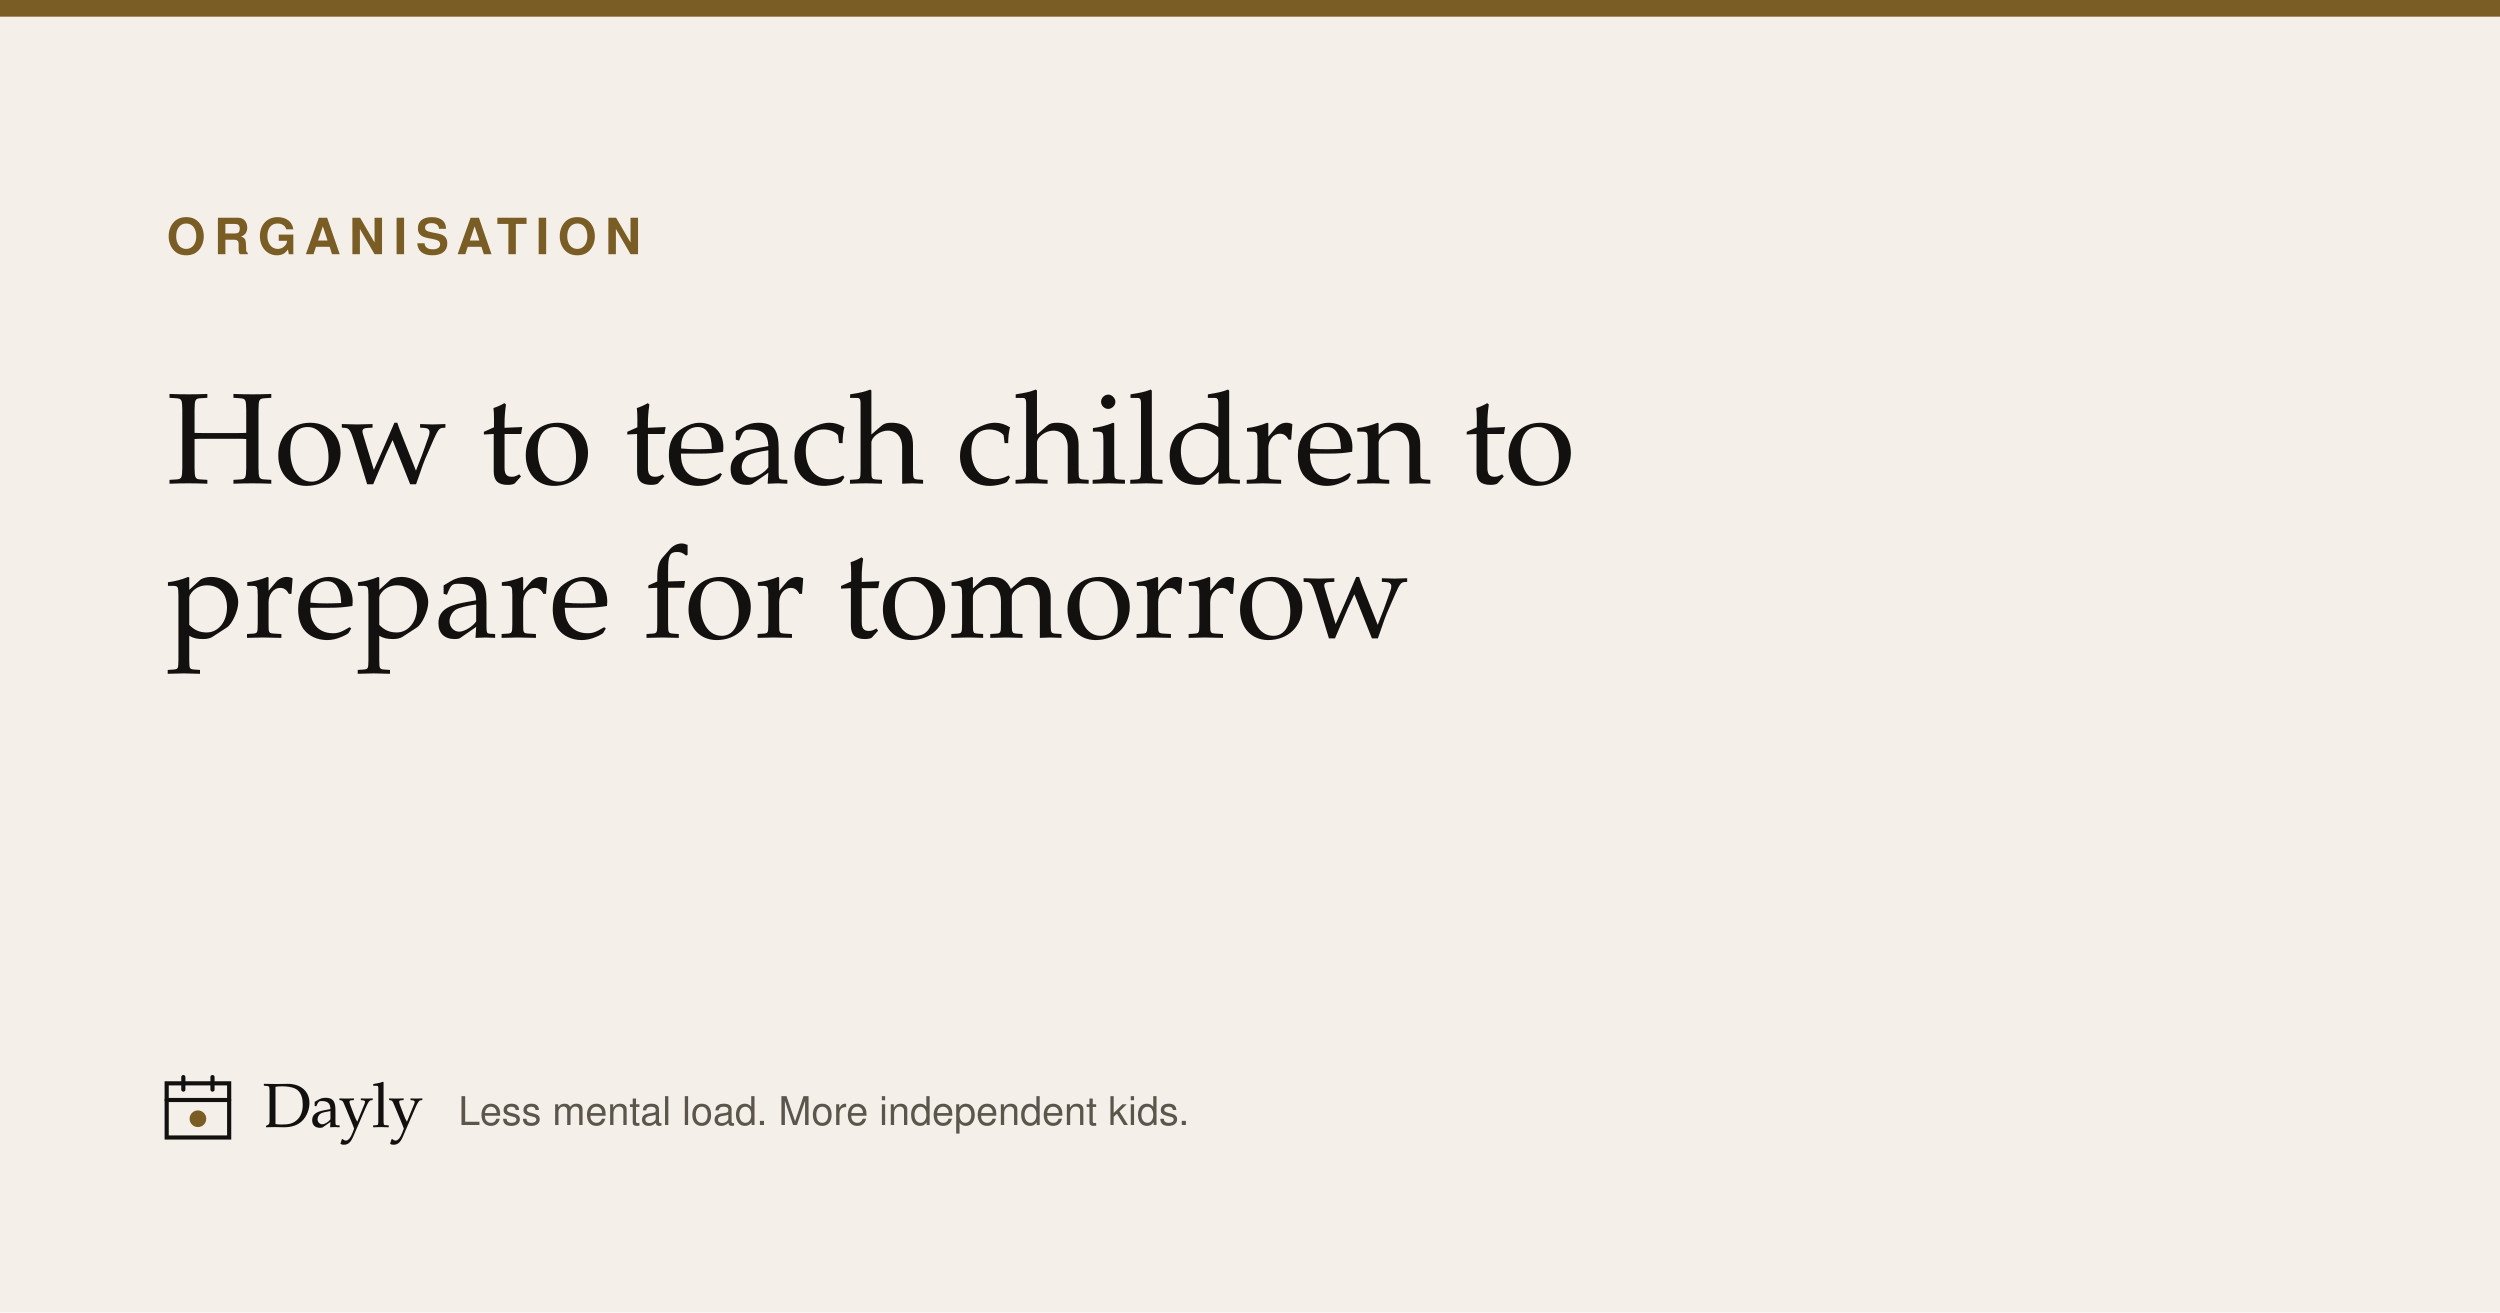
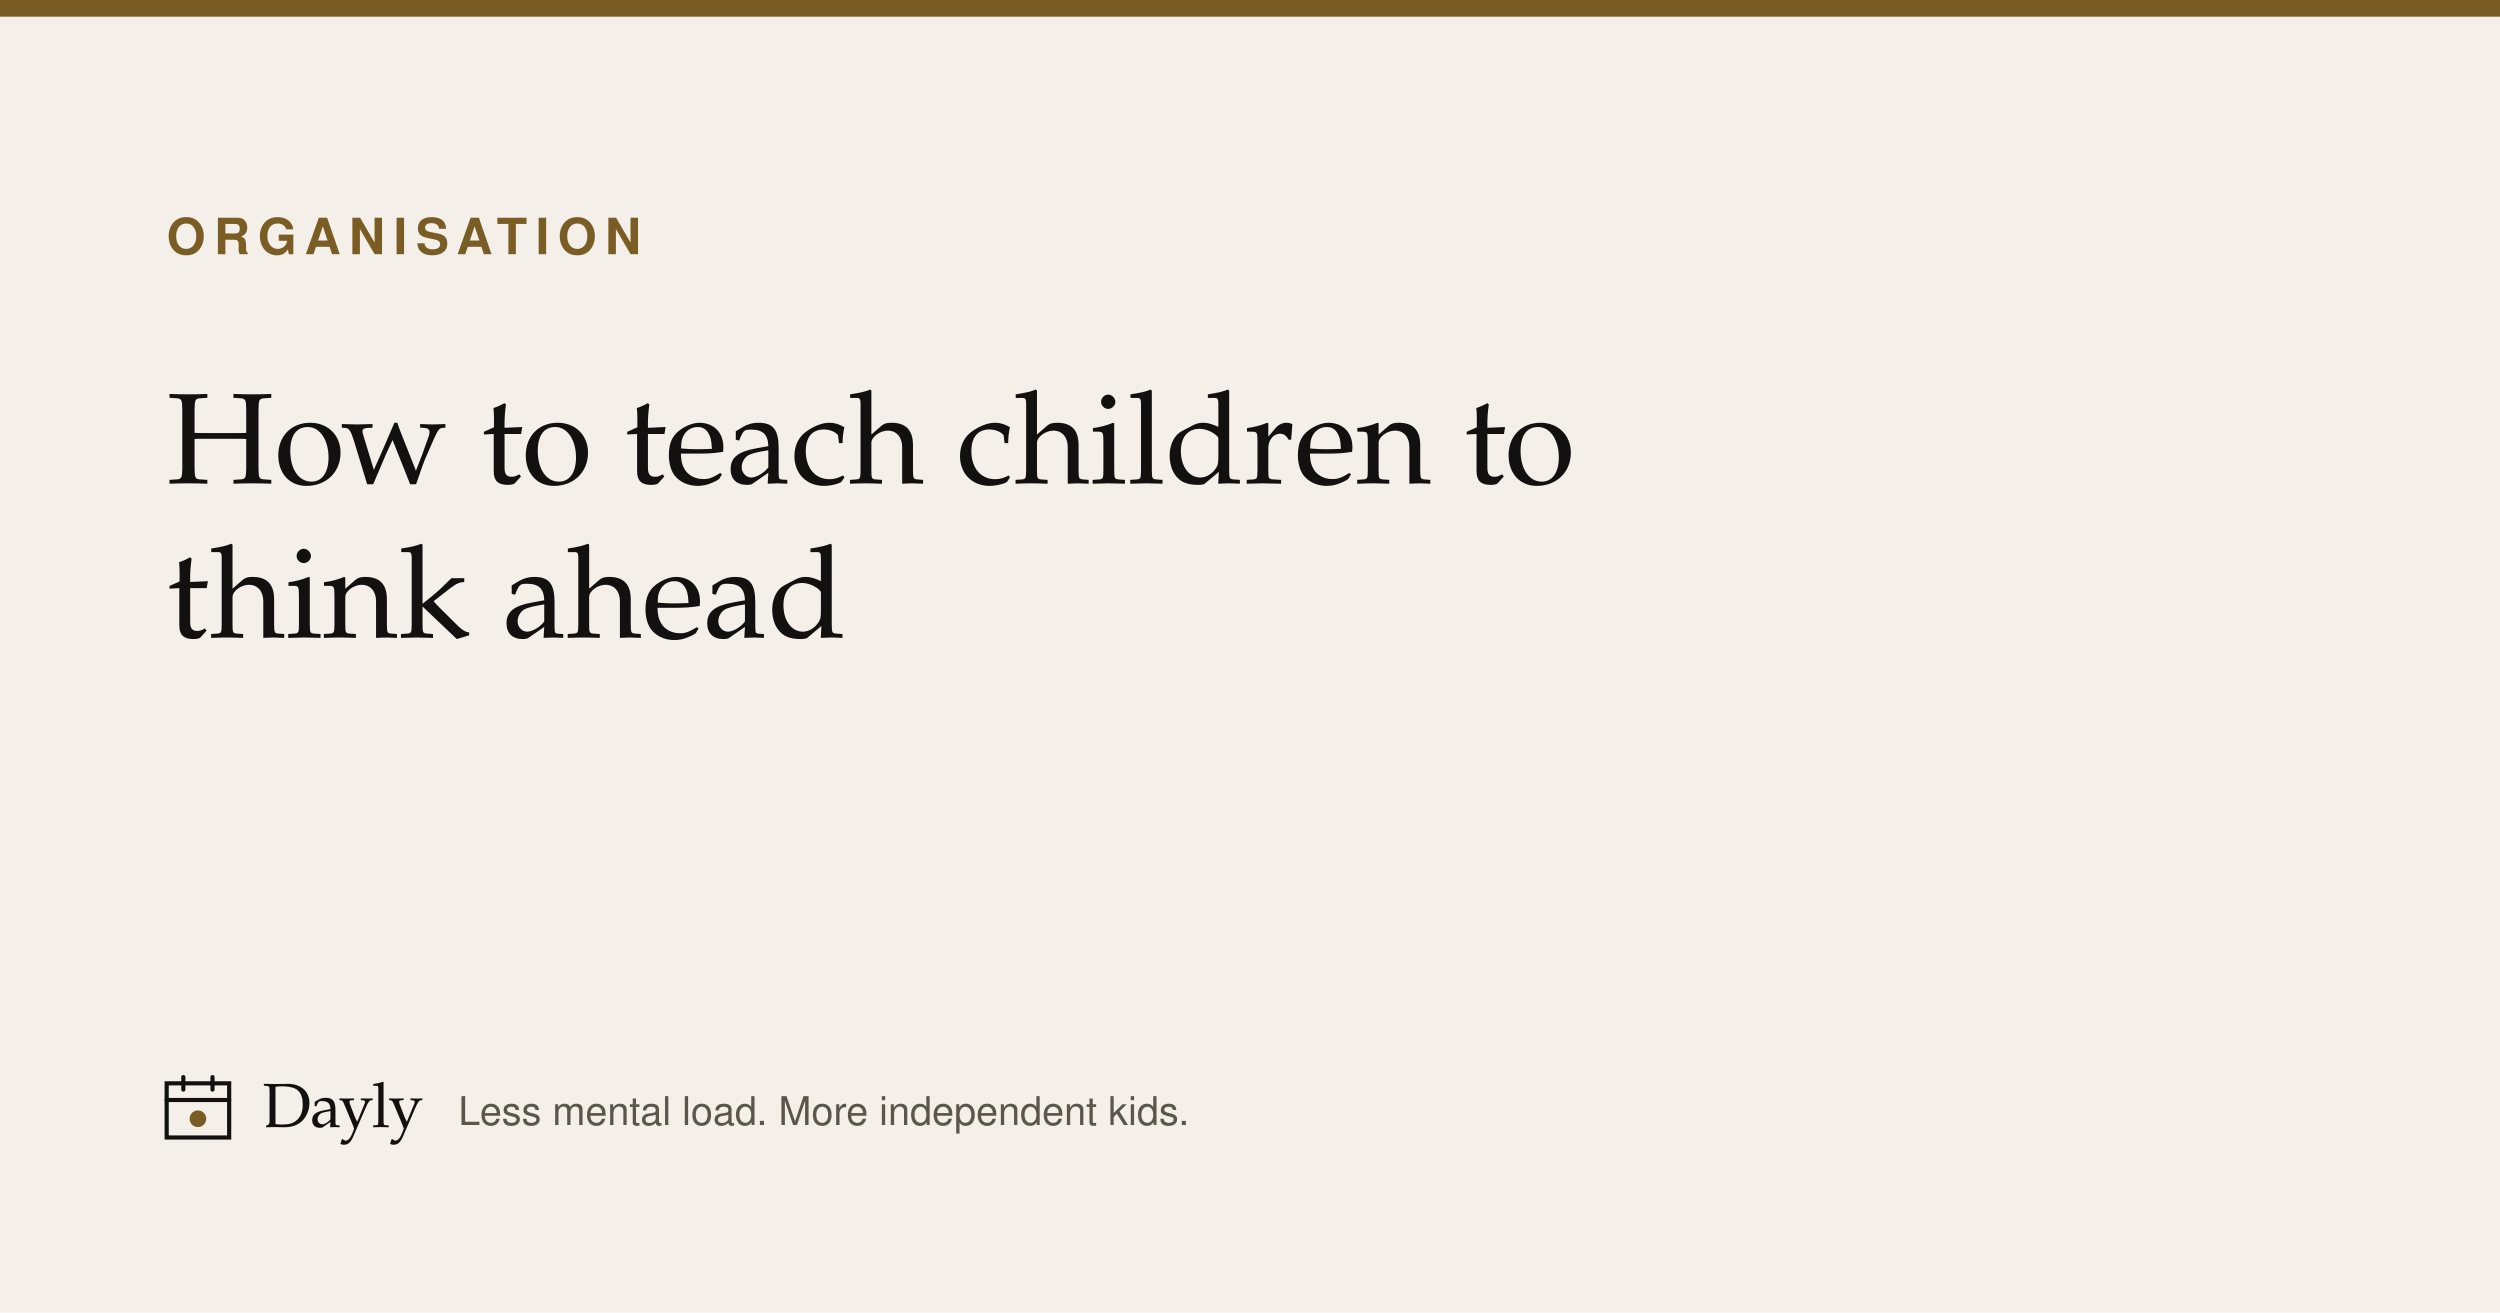
<svg xmlns="http://www.w3.org/2000/svg" width="1200" height="630" viewBox="0 0 1200 630">
  <rect width="1200" height="630" fill="#f4f0e9" />
  <rect x="0" y="0" width="1200" height="8" fill="#7a5d24" />
  <g font-family="Iowan Old Style, Palatino, Georgia, serif" fill="#131110">
    <text x="80" y="232" font-size="62">How to teach children to</text>
-     <text x="80" y="306" font-size="62">prepare for tomorrow</text>
+     <text x="80" y="306" font-size="62">think ahead</text>
  </g>
  <text x="80" y="122" font-family="-apple-system, Helvetica, Arial, sans-serif" font-size="24" letter-spacing="4" font-weight="600" fill="#7a5d24">ORGANISATION</text>
  <g transform="translate(80,520)">
    <rect x="0" y="0" width="30" height="26" fill="none" stroke="#131110" stroke-width="2" />
    <path d="M0 8h30M8 -3v6M22 -3v6" stroke="#131110" stroke-width="2" stroke-linecap="round" />
    <circle cx="15" cy="17" r="4" fill="#7a5d24" />
    <text x="46" y="21" font-family="Iowan Old Style, Palatino, Georgia, serif" font-size="30" fill="#131110">Dayly</text>
    <text x="140" y="20" font-family="-apple-system, Helvetica, Arial, sans-serif" font-size="19" fill="#5b554c">Less mental load. More independent kids.</text>
  </g>
</svg>
